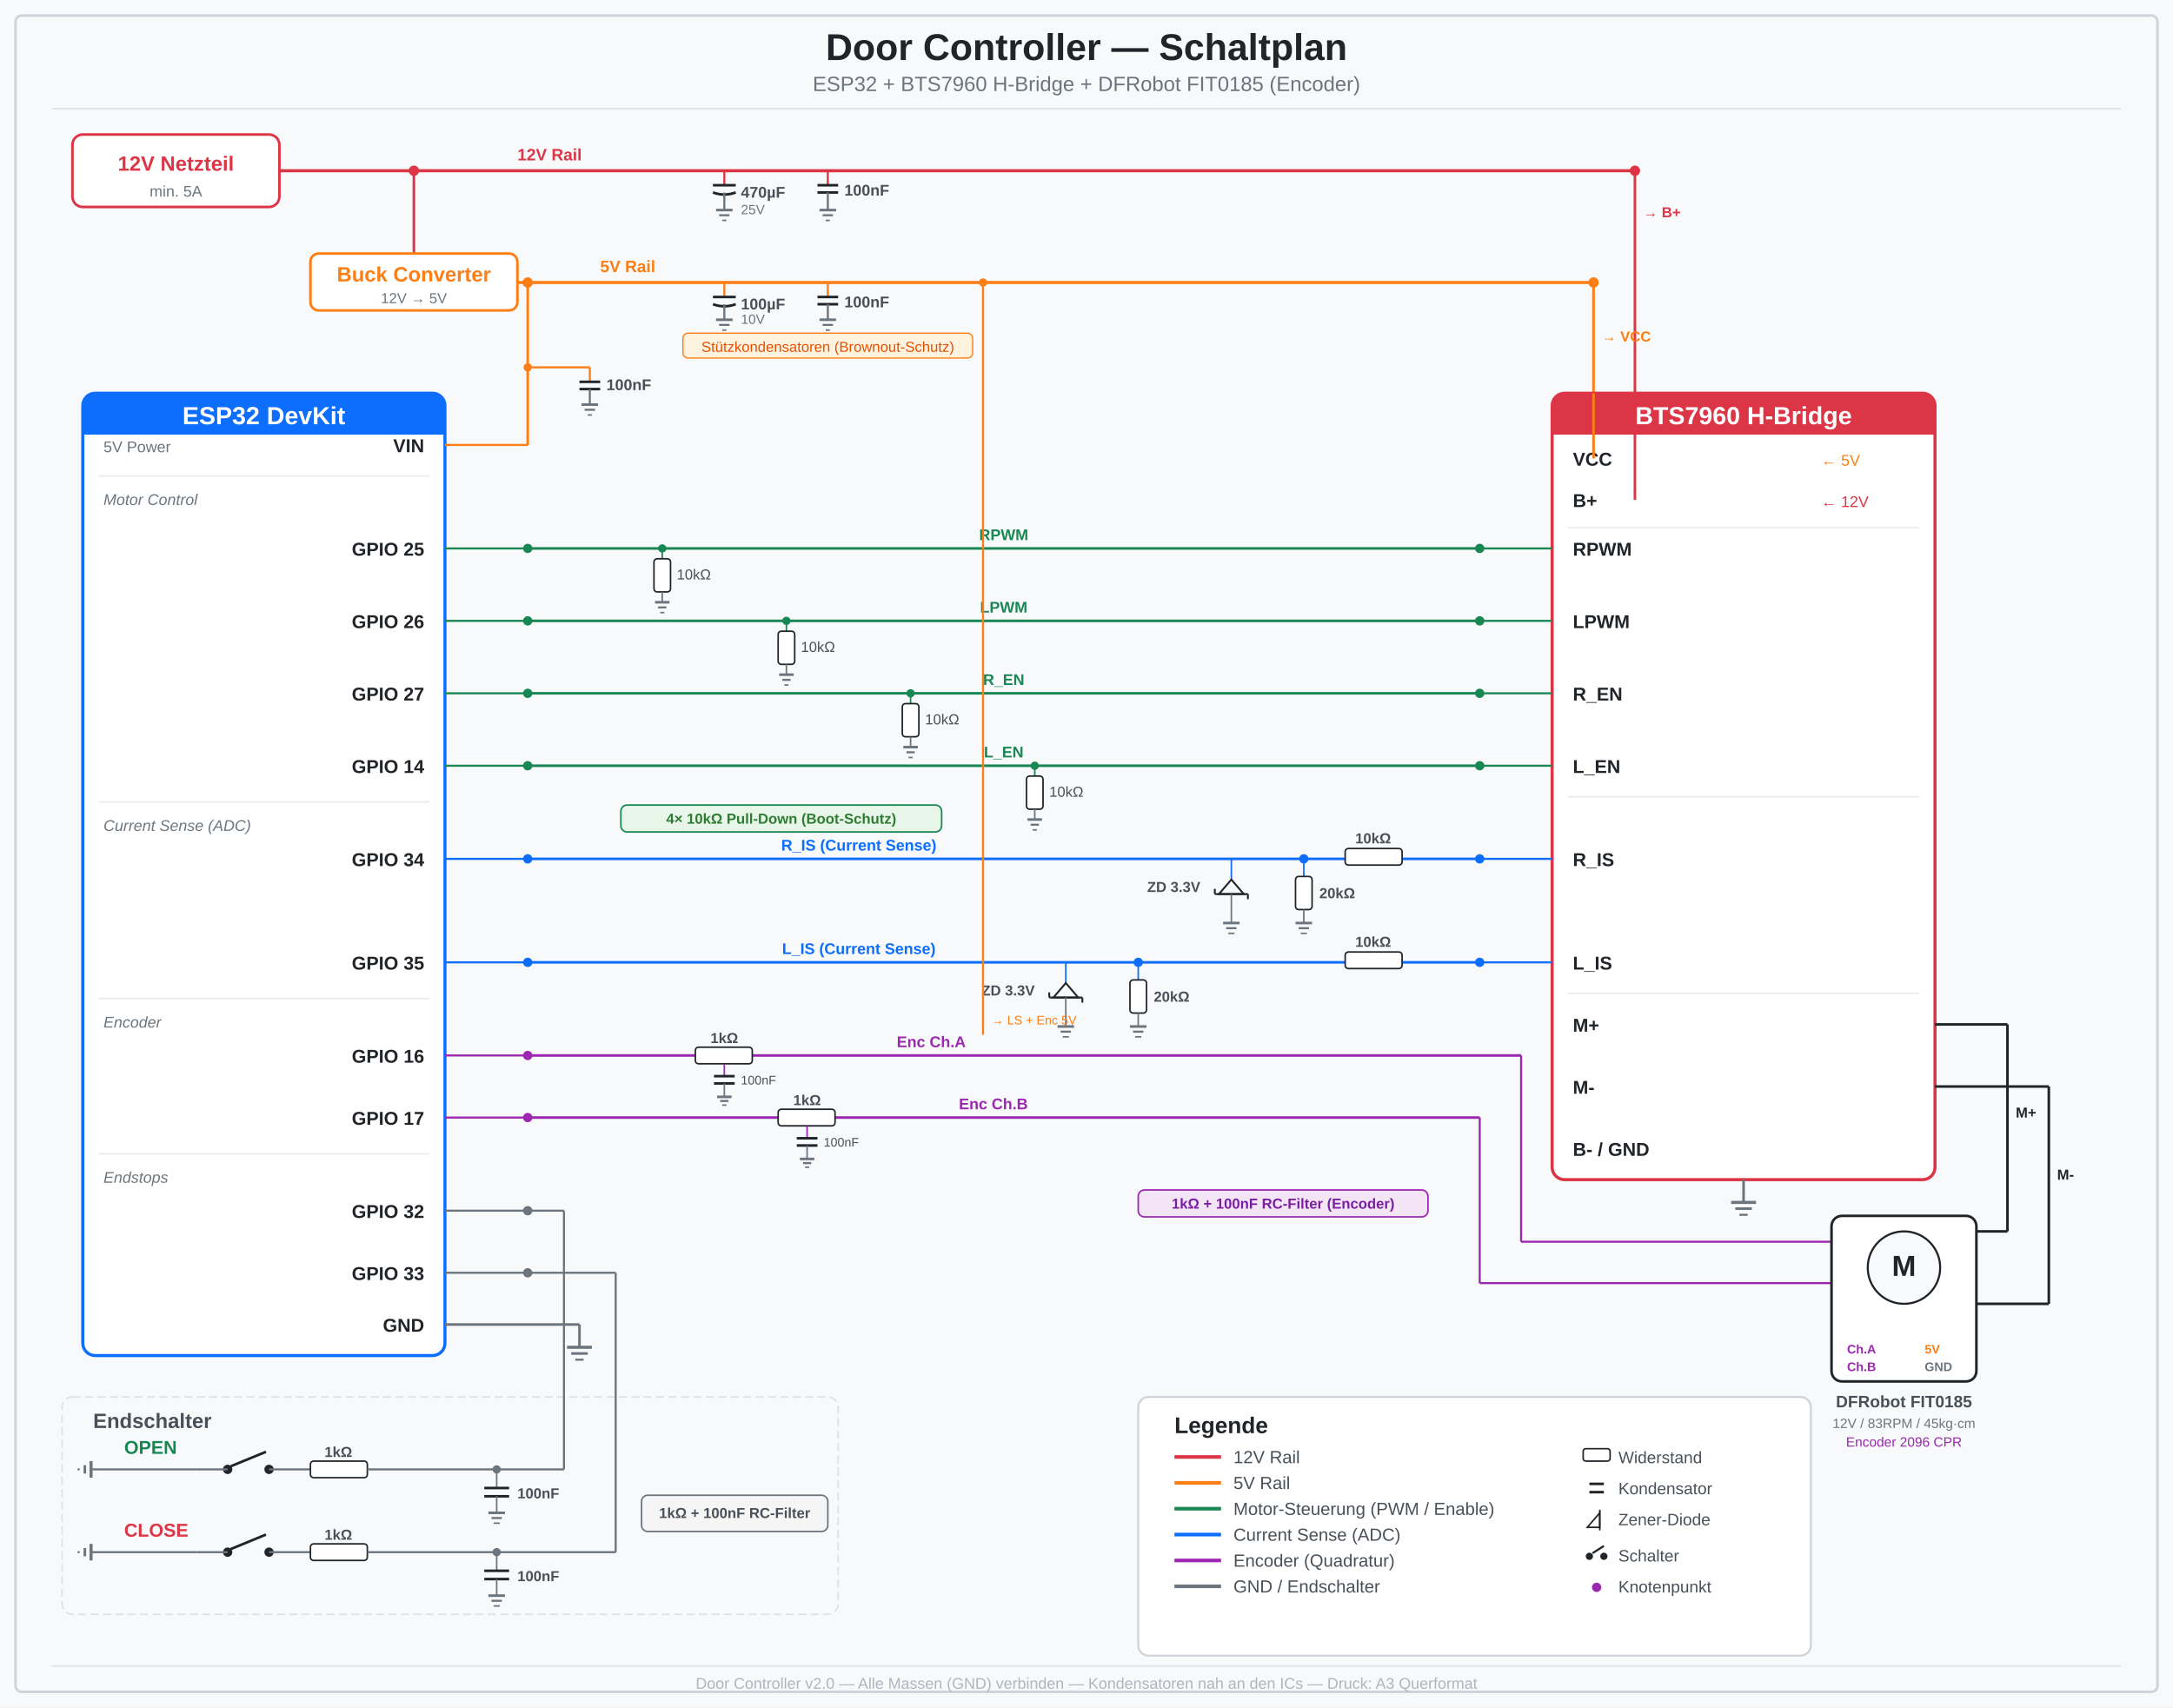
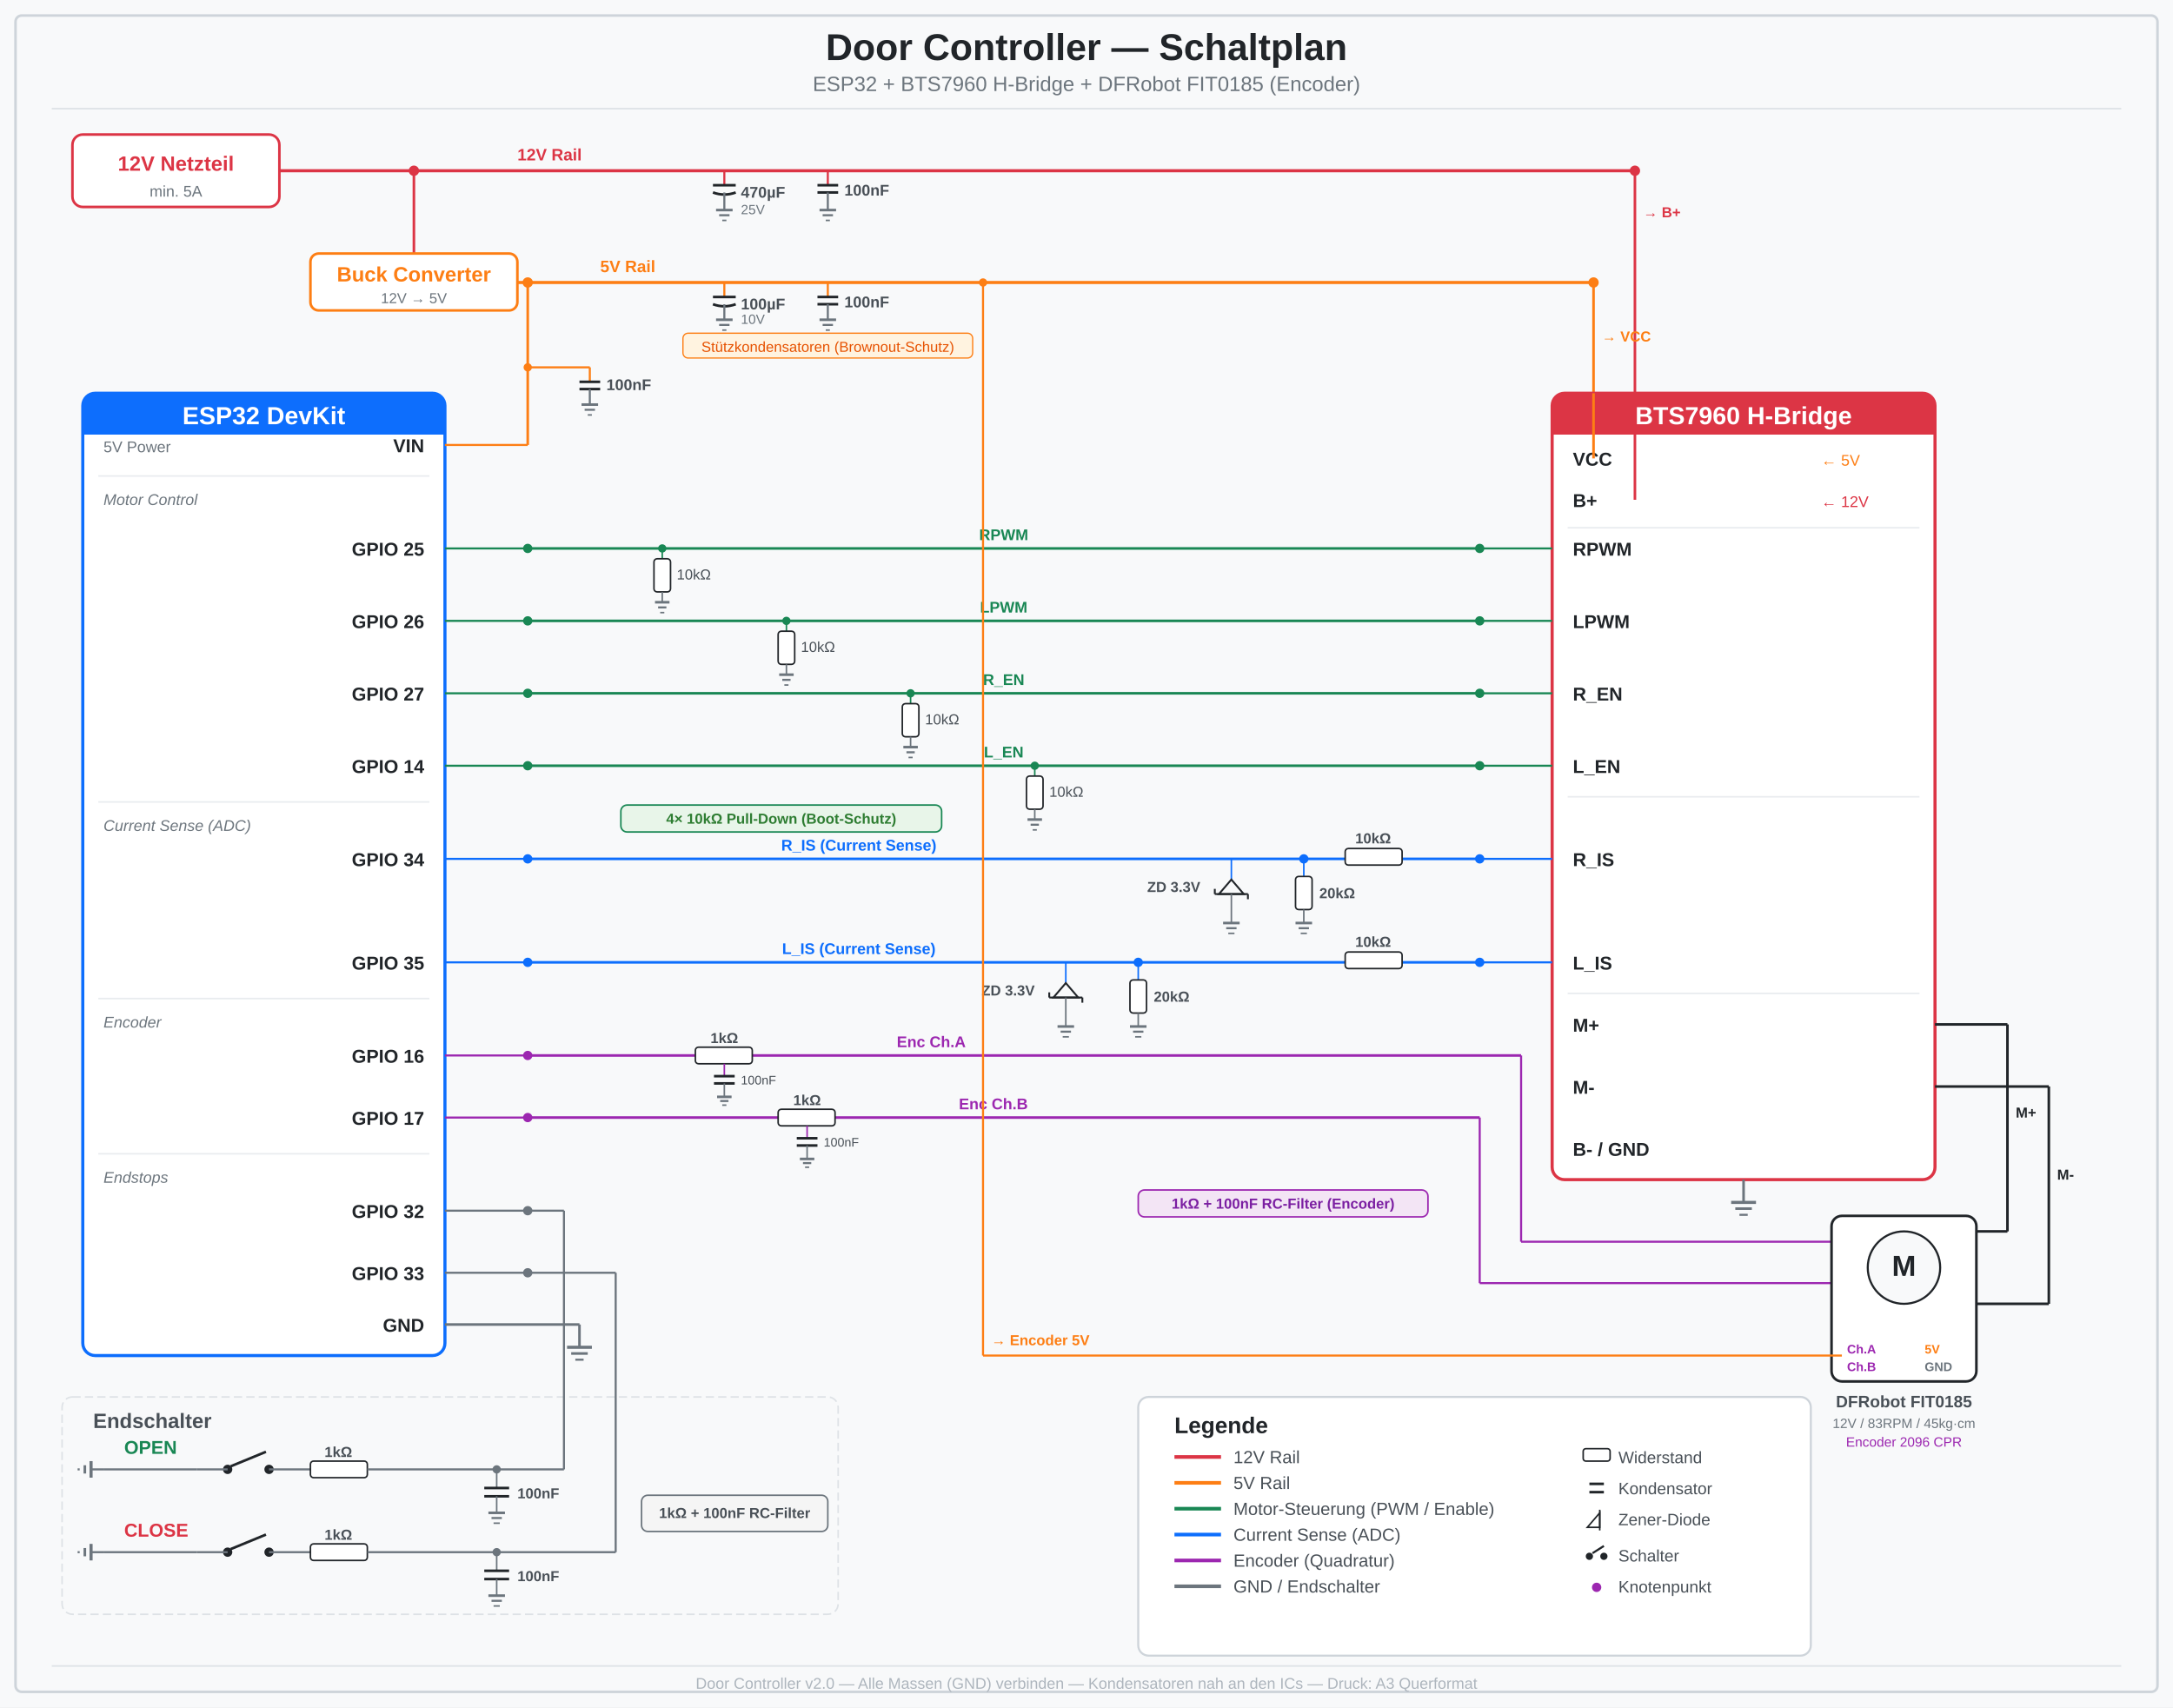
<svg xmlns="http://www.w3.org/2000/svg" viewBox="0 0 2100 1650" width="420mm" height="330mm" font-family="Segoe UI, Arial, sans-serif">
  <style>@media print { svg { width: 100%; height: auto; page-break-inside: avoid; } }</style>
  <rect width="2100" height="1650" fill="#f8f9fa" />
  <rect x="15" y="15" width="2070" height="1620" fill="none" stroke="#ced4da" stroke-width="2.5" rx="6" />
  <text x="1050" y="58" text-anchor="middle" font-size="36" font-weight="bold" fill="#212529">Door Controller — Schaltplan</text>
  <text x="1050" y="88" text-anchor="middle" font-size="20" fill="#6c757d">ESP32 + BTS7960 H-Bridge + DFRobot FIT0185 (Encoder)</text>
  <line x1="50" y1="105" x2="2050" y2="105" stroke="#dee2e6" stroke-width="1.5" />
  <rect x="70" y="130" width="200" height="70" rx="10" fill="#fff" stroke="#dc3545" stroke-width="2.5" />
  <text x="170" y="165" text-anchor="middle" font-size="20" font-weight="bold" fill="#dc3545">12V Netzteil</text>
  <text x="170" y="190" text-anchor="middle" font-size="15" fill="#6c757d">min. 5A</text>
  <line x1="270" y1="165" x2="1580" y2="165" stroke="#dc3545" stroke-width="3" />
  <text x="500" y="155" font-size="16" fill="#dc3545" font-weight="bold">12V Rail</text>
  <circle cx="400" cy="165" r="5" fill="#dc3545" />
  <line x1="400" y1="165" x2="400" y2="245" stroke="#dc3545" stroke-width="2.5" />
  <rect x="300" y="245" width="200" height="55" rx="8" fill="#fff" stroke="#fd7e14" stroke-width="2.5" />
  <text x="400" y="272" text-anchor="middle" font-size="20" font-weight="bold" fill="#fd7e14">Buck Converter</text>
  <text x="400" y="293" text-anchor="middle" font-size="14" fill="#6c757d">12V → 5V</text>
  <line x1="500" y1="273" x2="1540" y2="273" stroke="#fd7e14" stroke-width="3" />
  <text x="580" y="263" font-size="16" fill="#fd7e14" font-weight="bold">5V Rail</text>
  <g transform="translate(700, 165)">
    <line x1="0" y1="0" x2="0" y2="14" stroke="#dc3545" stroke-width="2" />
    <line x1="-11" y1="14" x2="11" y2="14" stroke="#212529" stroke-width="2.5" />
    <path d="M-11,21 Q0,25 11,21" fill="none" stroke="#212529" stroke-width="2.5" />
    <line x1="0" y1="21" x2="0" y2="38" stroke="#6c757d" stroke-width="2" />
    <text x="16" y="26" font-size="15" fill="#495057" font-weight="bold">470µF</text>
    <text x="16" y="42" font-size="13" fill="#6c757d">25V</text>
    <line x1="-8" y1="38" x2="8" y2="38" stroke="#6c757d" stroke-width="2.5" />
    <line x1="-5" y1="43" x2="5" y2="43" stroke="#6c757d" stroke-width="2" />
    <line x1="-2" y1="48" x2="2" y2="48" stroke="#6c757d" stroke-width="1.5" />
  </g>
  <g transform="translate(800, 165)">
    <line x1="0" y1="0" x2="0" y2="14" stroke="#dc3545" stroke-width="2" />
    <line x1="-10" y1="14" x2="10" y2="14" stroke="#212529" stroke-width="2.5" />
    <line x1="-10" y1="21" x2="10" y2="21" stroke="#212529" stroke-width="2.5" />
    <line x1="0" y1="21" x2="0" y2="38" stroke="#6c757d" stroke-width="2" />
    <text x="16" y="24" font-size="15" fill="#495057" font-weight="bold">100nF</text>
    <line x1="-8" y1="38" x2="8" y2="38" stroke="#6c757d" stroke-width="2.5" />
    <line x1="-5" y1="43" x2="5" y2="43" stroke="#6c757d" stroke-width="2" />
    <line x1="-2" y1="48" x2="2" y2="48" stroke="#6c757d" stroke-width="1.5" />
  </g>
  <g transform="translate(700, 273)">
    <line x1="0" y1="0" x2="0" y2="14" stroke="#fd7e14" stroke-width="2" />
    <line x1="-11" y1="14" x2="11" y2="14" stroke="#212529" stroke-width="2.5" />
    <path d="M-11,21 Q0,25 11,21" fill="none" stroke="#212529" stroke-width="2.5" />
    <line x1="0" y1="21" x2="0" y2="36" stroke="#6c757d" stroke-width="2" />
    <text x="16" y="26" font-size="15" fill="#495057" font-weight="bold">100µF</text>
    <text x="16" y="40" font-size="13" fill="#6c757d">10V</text>
    <line x1="-8" y1="36" x2="8" y2="36" stroke="#6c757d" stroke-width="2.5" />
    <line x1="-5" y1="41" x2="5" y2="41" stroke="#6c757d" stroke-width="2" />
    <line x1="-2" y1="46" x2="2" y2="46" stroke="#6c757d" stroke-width="1.5" />
  </g>
  <g transform="translate(800, 273)">
    <line x1="0" y1="0" x2="0" y2="14" stroke="#fd7e14" stroke-width="2" />
    <line x1="-10" y1="14" x2="10" y2="14" stroke="#212529" stroke-width="2.5" />
    <line x1="-10" y1="21" x2="10" y2="21" stroke="#212529" stroke-width="2.5" />
    <line x1="0" y1="21" x2="0" y2="36" stroke="#6c757d" stroke-width="2" />
    <text x="16" y="24" font-size="15" fill="#495057" font-weight="bold">100nF</text>
    <line x1="-8" y1="36" x2="8" y2="36" stroke="#6c757d" stroke-width="2.5" />
    <line x1="-5" y1="41" x2="5" y2="41" stroke="#6c757d" stroke-width="2" />
    <line x1="-2" y1="46" x2="2" y2="46" stroke="#6c757d" stroke-width="1.5" />
  </g>
  <rect x="660" y="322" width="280" height="24" rx="5" fill="#fff3e0" stroke="#fd7e14" stroke-width="1.2" />
  <text x="800" y="340" text-anchor="middle" font-size="14" fill="#e65100">Stützkondensatoren (Brownout-Schutz)</text>
  <circle cx="510" cy="273" r="5" fill="#fd7e14" />
  <line x1="510" y1="273" x2="510" y2="430" stroke="#fd7e14" stroke-width="2.5" />
  <circle cx="510" cy="355" r="4" fill="#fd7e14" />
  <line x1="510" y1="355" x2="570" y2="355" stroke="#fd7e14" stroke-width="2" />
  <g transform="translate(570, 355)">
    <line x1="0" y1="0" x2="0" y2="14" stroke="#fd7e14" stroke-width="2" />
    <line x1="-10" y1="14" x2="10" y2="14" stroke="#212529" stroke-width="2.5" />
    <line x1="-10" y1="21" x2="10" y2="21" stroke="#212529" stroke-width="2.5" />
    <line x1="0" y1="21" x2="0" y2="36" stroke="#6c757d" stroke-width="2" />
    <text x="16" y="22" font-size="15" fill="#495057" font-weight="bold">100nF</text>
    <line x1="-8" y1="36" x2="8" y2="36" stroke="#6c757d" stroke-width="2.5" />
    <line x1="-5" y1="41" x2="5" y2="41" stroke="#6c757d" stroke-width="2" />
    <line x1="-2" y1="46" x2="2" y2="46" stroke="#6c757d" stroke-width="1.5" />
  </g>
  <circle cx="1580" cy="165" r="5" fill="#dc3545" />
  <line x1="1580" y1="165" x2="1580" y2="380" stroke="#dc3545" stroke-width="2.5" />
  <text x="1588" y="210" font-size="14" fill="#dc3545" font-weight="bold">→ B+</text>
  <circle cx="1540" cy="273" r="5" fill="#fd7e14" />
  <line x1="1540" y1="273" x2="1540" y2="380" stroke="#fd7e14" stroke-width="2.5" />
  <text x="1548" y="330" font-size="14" fill="#fd7e14" font-weight="bold">→ VCC</text>
  <rect x="80" y="380" width="350" height="930" rx="12" fill="#fff" stroke="#0d6efd" stroke-width="3" />
  <rect x="80" y="380" width="350" height="40" rx="12" fill="#0d6efd" />
  <rect x="80" y="406" width="350" height="14" fill="#0d6efd" />
  <text x="255" y="410" text-anchor="middle" font-size="24" font-weight="bold" fill="#fff">ESP32 DevKit</text>
  <text x="410" y="437" font-size="18" fill="#212529" font-weight="bold" text-anchor="end">VIN</text>
  <text x="100" y="437" font-size="15" fill="#6c757d">5V Power</text>
  <line x1="430" y1="430" x2="510" y2="430" stroke="#fd7e14" stroke-width="2" />
  <line x1="95" y1="460" x2="415" y2="460" stroke="#e9ecef" stroke-width="1.5" />
  <text x="100" y="488" font-size="15" fill="#6c757d" font-style="italic">Motor Control</text>
  <text x="410" y="537" font-size="18" fill="#212529" font-weight="bold" text-anchor="end">GPIO 25</text>
  <line x1="430" y1="530" x2="510" y2="530" stroke="#198754" stroke-width="2" />
  <circle cx="510" cy="530" r="4.5" fill="#198754" />
  <text x="410" y="607" font-size="18" fill="#212529" font-weight="bold" text-anchor="end">GPIO 26</text>
  <line x1="430" y1="600" x2="510" y2="600" stroke="#198754" stroke-width="2" />
  <circle cx="510" cy="600" r="4.5" fill="#198754" />
  <text x="410" y="677" font-size="18" fill="#212529" font-weight="bold" text-anchor="end">GPIO 27</text>
  <line x1="430" y1="670" x2="510" y2="670" stroke="#198754" stroke-width="2" />
  <circle cx="510" cy="670" r="4.5" fill="#198754" />
  <text x="410" y="747" font-size="18" fill="#212529" font-weight="bold" text-anchor="end">GPIO 14</text>
  <line x1="430" y1="740" x2="510" y2="740" stroke="#198754" stroke-width="2" />
  <circle cx="510" cy="740" r="4.5" fill="#198754" />
  <line x1="95" y1="775" x2="415" y2="775" stroke="#e9ecef" stroke-width="1.5" />
  <text x="100" y="803" font-size="15" fill="#6c757d" font-style="italic">Current Sense (ADC)</text>
  <text x="410" y="837" font-size="18" fill="#212529" font-weight="bold" text-anchor="end">GPIO 34</text>
  <line x1="430" y1="830" x2="510" y2="830" stroke="#0d6efd" stroke-width="2" />
  <circle cx="510" cy="830" r="4.5" fill="#0d6efd" />
  <text x="410" y="937" font-size="18" fill="#212529" font-weight="bold" text-anchor="end">GPIO 35</text>
  <line x1="430" y1="930" x2="510" y2="930" stroke="#0d6efd" stroke-width="2" />
  <circle cx="510" cy="930" r="4.5" fill="#0d6efd" />
  <line x1="95" y1="965" x2="415" y2="965" stroke="#e9ecef" stroke-width="1.5" />
  <text x="100" y="993" font-size="15" fill="#6c757d" font-style="italic">Encoder</text>
  <text x="410" y="1027" font-size="18" fill="#212529" font-weight="bold" text-anchor="end">GPIO 16</text>
  <line x1="430" y1="1020" x2="510" y2="1020" stroke="#9c27b0" stroke-width="2" />
  <circle cx="510" cy="1020" r="4.5" fill="#9c27b0" />
  <text x="410" y="1087" font-size="18" fill="#212529" font-weight="bold" text-anchor="end">GPIO 17</text>
  <line x1="430" y1="1080" x2="510" y2="1080" stroke="#9c27b0" stroke-width="2" />
  <circle cx="510" cy="1080" r="4.5" fill="#9c27b0" />
  <line x1="95" y1="1115" x2="415" y2="1115" stroke="#e9ecef" stroke-width="1.5" />
  <text x="100" y="1143" font-size="15" fill="#6c757d" font-style="italic">Endstops</text>
  <text x="410" y="1177" font-size="18" fill="#212529" font-weight="bold" text-anchor="end">GPIO 32</text>
  <line x1="430" y1="1170" x2="510" y2="1170" stroke="#6c757d" stroke-width="2" />
  <circle cx="510" cy="1170" r="4.5" fill="#6c757d" />
  <text x="410" y="1237" font-size="18" fill="#212529" font-weight="bold" text-anchor="end">GPIO 33</text>
  <line x1="430" y1="1230" x2="510" y2="1230" stroke="#6c757d" stroke-width="2" />
  <circle cx="510" cy="1230" r="4.5" fill="#6c757d" />
  <text x="410" y="1287" font-size="18" fill="#212529" font-weight="bold" text-anchor="end">GND</text>
  <line x1="430" y1="1280" x2="560" y2="1280" stroke="#6c757d" stroke-width="2.5" />
  <line x1="560" y1="1280" x2="560" y2="1302" stroke="#6c757d" stroke-width="2.5" />
  <line x1="548" y1="1302" x2="572" y2="1302" stroke="#6c757d" stroke-width="3" />
  <line x1="552" y1="1308" x2="568" y2="1308" stroke="#6c757d" stroke-width="2.5" />
  <line x1="556" y1="1314" x2="564" y2="1314" stroke="#6c757d" stroke-width="2" />
  <rect x="1500" y="380" width="370" height="760" rx="12" fill="#fff" stroke="#dc3545" stroke-width="3" />
  <rect x="1500" y="380" width="370" height="40" rx="12" fill="#dc3545" />
  <rect x="1500" y="406" width="370" height="14" fill="#dc3545" />
  <text x="1685" y="410" text-anchor="middle" font-size="24" font-weight="bold" fill="#fff">BTS7960 H-Bridge</text>
  <text x="1520" y="450" font-size="18" fill="#212529" font-weight="bold">VCC</text>
  <text x="1760" y="450" font-size="15" fill="#fd7e14">← 5V</text>
  <text x="1520" y="490" font-size="18" fill="#212529" font-weight="bold">B+</text>
  <text x="1760" y="490" font-size="15" fill="#dc3545">← 12V</text>
  <line x1="1515" y1="510" x2="1855" y2="510" stroke="#e9ecef" stroke-width="1.5" />
  <text x="1520" y="537" font-size="18" fill="#212529" font-weight="bold">RPWM</text>
  <line x1="1430" y1="530" x2="1500" y2="530" stroke="#198754" stroke-width="2" />
  <circle cx="1430" cy="530" r="4.5" fill="#198754" />
  <text x="1520" y="607" font-size="18" fill="#212529" font-weight="bold">LPWM</text>
  <line x1="1430" y1="600" x2="1500" y2="600" stroke="#198754" stroke-width="2" />
  <circle cx="1430" cy="600" r="4.5" fill="#198754" />
  <text x="1520" y="677" font-size="18" fill="#212529" font-weight="bold">R_EN</text>
  <line x1="1430" y1="670" x2="1500" y2="670" stroke="#198754" stroke-width="2" />
  <circle cx="1430" cy="670" r="4.5" fill="#198754" />
  <text x="1520" y="747" font-size="18" fill="#212529" font-weight="bold">L_EN</text>
  <line x1="1430" y1="740" x2="1500" y2="740" stroke="#198754" stroke-width="2" />
  <circle cx="1430" cy="740" r="4.5" fill="#198754" />
  <line x1="1515" y1="770" x2="1855" y2="770" stroke="#e9ecef" stroke-width="1.5" />
  <text x="1520" y="837" font-size="18" fill="#212529" font-weight="bold">R_IS</text>
  <line x1="1430" y1="830" x2="1500" y2="830" stroke="#0d6efd" stroke-width="2" />
  <circle cx="1430" cy="830" r="4.5" fill="#0d6efd" />
  <text x="1520" y="937" font-size="18" fill="#212529" font-weight="bold">L_IS</text>
  <line x1="1430" y1="930" x2="1500" y2="930" stroke="#0d6efd" stroke-width="2" />
  <circle cx="1430" cy="930" r="4.5" fill="#0d6efd" />
  <line x1="1515" y1="960" x2="1855" y2="960" stroke="#e9ecef" stroke-width="1.5" />
  <text x="1520" y="997" font-size="18" fill="#212529" font-weight="bold">M+</text>
  <text x="1520" y="1057" font-size="18" fill="#212529" font-weight="bold">M-</text>
  <text x="1520" y="1117" font-size="18" fill="#212529" font-weight="bold">B- / GND</text>
  <line x1="1685" y1="1140" x2="1685" y2="1162" stroke="#6c757d" stroke-width="2.5" />
  <line x1="1673" y1="1162" x2="1697" y2="1162" stroke="#6c757d" stroke-width="3" />
  <line x1="1677" y1="1168" x2="1693" y2="1168" stroke="#6c757d" stroke-width="2.5" />
  <line x1="1681" y1="1174" x2="1689" y2="1174" stroke="#6c757d" stroke-width="2" />
  <line x1="1540" y1="380" x2="1540" y2="443" stroke="#fd7e14" stroke-width="2.5" />
  <line x1="1580" y1="380" x2="1580" y2="483" stroke="#dc3545" stroke-width="2.5" />
  <line x1="510" y1="530" x2="1430" y2="530" stroke="#198754" stroke-width="2.5" />
  <circle cx="640" cy="530" r="4" fill="#198754" />
  <g transform="translate(640, 530)">
    <line x1="0" y1="0" x2="0" y2="10" stroke="#198754" stroke-width="1.5" />
    <rect x="-8" y="10" width="16" height="32" rx="3" fill="#fff" stroke="#212529" stroke-width="1.5" />
    <text x="14" y="30" font-size="14" fill="#495057">10kΩ</text>
    <line x1="0" y1="42" x2="0" y2="52" stroke="#6c757d" stroke-width="1.5" />
    <line x1="-7" y1="52" x2="7" y2="52" stroke="#6c757d" stroke-width="2.5" />
    <line x1="-4" y1="57" x2="4" y2="57" stroke="#6c757d" stroke-width="2" />
    <line x1="-2" y1="62" x2="2" y2="62" stroke="#6c757d" stroke-width="1.5" />
  </g>
  <text x="970" y="522" font-size="15" fill="#198754" font-weight="bold" text-anchor="middle">RPWM</text>
  <line x1="510" y1="600" x2="1430" y2="600" stroke="#198754" stroke-width="2.5" />
  <circle cx="760" cy="600" r="4" fill="#198754" />
  <g transform="translate(760, 600)">
    <line x1="0" y1="0" x2="0" y2="10" stroke="#198754" stroke-width="1.5" />
    <rect x="-8" y="10" width="16" height="32" rx="3" fill="#fff" stroke="#212529" stroke-width="1.5" />
    <text x="14" y="30" font-size="14" fill="#495057">10kΩ</text>
    <line x1="0" y1="42" x2="0" y2="52" stroke="#6c757d" stroke-width="1.5" />
    <line x1="-7" y1="52" x2="7" y2="52" stroke="#6c757d" stroke-width="2.5" />
    <line x1="-4" y1="57" x2="4" y2="57" stroke="#6c757d" stroke-width="2" />
    <line x1="-2" y1="62" x2="2" y2="62" stroke="#6c757d" stroke-width="1.5" />
  </g>
  <text x="970" y="592" font-size="15" fill="#198754" font-weight="bold" text-anchor="middle">LPWM</text>
  <line x1="510" y1="670" x2="1430" y2="670" stroke="#198754" stroke-width="2.5" />
  <circle cx="880" cy="670" r="4" fill="#198754" />
  <g transform="translate(880, 670)">
    <line x1="0" y1="0" x2="0" y2="10" stroke="#198754" stroke-width="1.5" />
    <rect x="-8" y="10" width="16" height="32" rx="3" fill="#fff" stroke="#212529" stroke-width="1.5" />
    <text x="14" y="30" font-size="14" fill="#495057">10kΩ</text>
    <line x1="0" y1="42" x2="0" y2="52" stroke="#6c757d" stroke-width="1.5" />
    <line x1="-7" y1="52" x2="7" y2="52" stroke="#6c757d" stroke-width="2.5" />
    <line x1="-4" y1="57" x2="4" y2="57" stroke="#6c757d" stroke-width="2" />
    <line x1="-2" y1="62" x2="2" y2="62" stroke="#6c757d" stroke-width="1.5" />
  </g>
  <text x="970" y="662" font-size="15" fill="#198754" font-weight="bold" text-anchor="middle">R_EN</text>
  <line x1="510" y1="740" x2="1430" y2="740" stroke="#198754" stroke-width="2.5" />
  <circle cx="1000" cy="740" r="4" fill="#198754" />
  <g transform="translate(1000, 740)">
    <line x1="0" y1="0" x2="0" y2="10" stroke="#198754" stroke-width="1.5" />
    <rect x="-8" y="10" width="16" height="32" rx="3" fill="#fff" stroke="#212529" stroke-width="1.5" />
    <text x="14" y="30" font-size="14" fill="#495057">10kΩ</text>
    <line x1="0" y1="42" x2="0" y2="52" stroke="#6c757d" stroke-width="1.5" />
    <line x1="-7" y1="52" x2="7" y2="52" stroke="#6c757d" stroke-width="2.5" />
    <line x1="-4" y1="57" x2="4" y2="57" stroke="#6c757d" stroke-width="2" />
    <line x1="-2" y1="62" x2="2" y2="62" stroke="#6c757d" stroke-width="1.5" />
  </g>
  <text x="970" y="732" font-size="15" fill="#198754" font-weight="bold" text-anchor="middle">L_EN</text>
  <rect x="600" y="778" width="310" height="26" rx="6" fill="#e8f5e9" stroke="#198754" stroke-width="1.5" />
  <text x="755" y="796" text-anchor="middle" font-size="14" fill="#2e7d32" font-weight="bold">4× 10kΩ Pull-Down (Boot-Schutz)</text>
  <line x1="510" y1="830" x2="1430" y2="830" stroke="#0d6efd" stroke-width="2.5" />
  <text x="830" y="822" font-size="15" fill="#0d6efd" font-weight="bold" text-anchor="middle">R_IS (Current Sense)</text>
  <rect x="1300" y="820" width="55" height="16" rx="3" fill="#fff" stroke="#212529" stroke-width="1.5" />
  <text x="1327" y="815" text-anchor="middle" font-size="14" fill="#495057" font-weight="bold">10kΩ</text>
  <circle cx="1260" cy="830" r="4.5" fill="#0d6efd" />
  <line x1="1260" y1="830" x2="1260" y2="847" stroke="#0d6efd" stroke-width="1.5" />
  <rect x="1252" y="847" width="16" height="32" rx="3" fill="#fff" stroke="#212529" stroke-width="1.5" />
  <text x="1275" y="868" font-size="14" fill="#495057" font-weight="bold">20kΩ</text>
  <line x1="1260" y1="879" x2="1260" y2="892" stroke="#6c757d" stroke-width="1.5" />
  <line x1="1252" y1="892" x2="1268" y2="892" stroke="#6c757d" stroke-width="2.5" />
  <line x1="1255" y1="897" x2="1265" y2="897" stroke="#6c757d" stroke-width="2" />
  <line x1="1257" y1="902" x2="1263" y2="902" stroke="#6c757d" stroke-width="1.5" />
  <line x1="1260" y1="830" x2="1190" y2="830" stroke="#0d6efd" stroke-width="1.5" />
  <line x1="1190" y1="830" x2="1190" y2="850" stroke="#0d6efd" stroke-width="1.5" />
  <polygon points="1178,864 1190,850 1202,864" fill="none" stroke="#212529" stroke-width="1.8" />
  <line x1="1174" y1="864" x2="1206" y2="864" stroke="#212529" stroke-width="1.8" />
  <line x1="1174" y1="864" x2="1174" y2="859" stroke="#212529" stroke-width="1.8" />
  <line x1="1206" y1="864" x2="1206" y2="869" stroke="#212529" stroke-width="1.8" />
  <text x="1160" y="862" font-size="14" fill="#495057" text-anchor="end" font-weight="bold">ZD 3.3V</text>
  <line x1="1190" y1="864" x2="1190" y2="892" stroke="#6c757d" stroke-width="1.5" />
  <line x1="1182" y1="892" x2="1198" y2="892" stroke="#6c757d" stroke-width="2.5" />
  <line x1="1185" y1="897" x2="1195" y2="897" stroke="#6c757d" stroke-width="2" />
  <line x1="1187" y1="902" x2="1193" y2="902" stroke="#6c757d" stroke-width="1.5" />
  <line x1="510" y1="930" x2="1430" y2="930" stroke="#0d6efd" stroke-width="2.5" />
  <text x="830" y="922" font-size="15" fill="#0d6efd" font-weight="bold" text-anchor="middle">L_IS (Current Sense)</text>
  <rect x="1300" y="920" width="55" height="16" rx="3" fill="#fff" stroke="#212529" stroke-width="1.5" />
  <text x="1327" y="915" text-anchor="middle" font-size="14" fill="#495057" font-weight="bold">10kΩ</text>
  <circle cx="1100" cy="930" r="4.5" fill="#0d6efd" />
  <line x1="1100" y1="930" x2="1100" y2="947" stroke="#0d6efd" stroke-width="1.5" />
  <rect x="1092" y="947" width="16" height="32" rx="3" fill="#fff" stroke="#212529" stroke-width="1.5" />
  <text x="1115" y="968" font-size="14" fill="#495057" font-weight="bold">20kΩ</text>
  <line x1="1100" y1="979" x2="1100" y2="992" stroke="#6c757d" stroke-width="1.5" />
  <line x1="1092" y1="992" x2="1108" y2="992" stroke="#6c757d" stroke-width="2.5" />
  <line x1="1095" y1="997" x2="1105" y2="997" stroke="#6c757d" stroke-width="2" />
  <line x1="1097" y1="1002" x2="1103" y2="1002" stroke="#6c757d" stroke-width="1.5" />
  <line x1="1100" y1="930" x2="1030" y2="930" stroke="#0d6efd" stroke-width="1.5" />
  <line x1="1030" y1="930" x2="1030" y2="950" stroke="#0d6efd" stroke-width="1.5" />
  <polygon points="1018,964 1030,950 1042,964" fill="none" stroke="#212529" stroke-width="1.8" />
  <line x1="1014" y1="964" x2="1046" y2="964" stroke="#212529" stroke-width="1.8" />
  <line x1="1014" y1="964" x2="1014" y2="959" stroke="#212529" stroke-width="1.8" />
  <line x1="1046" y1="964" x2="1046" y2="969" stroke="#212529" stroke-width="1.8" />
  <text x="1000" y="962" font-size="14" fill="#495057" text-anchor="end" font-weight="bold">ZD 3.3V</text>
  <line x1="1030" y1="964" x2="1030" y2="992" stroke="#6c757d" stroke-width="1.5" />
  <line x1="1022" y1="992" x2="1038" y2="992" stroke="#6c757d" stroke-width="2.5" />
  <line x1="1025" y1="997" x2="1035" y2="997" stroke="#6c757d" stroke-width="2" />
  <line x1="1027" y1="1002" x2="1033" y2="1002" stroke="#6c757d" stroke-width="1.5" />
  <line x1="510" y1="1020" x2="1470" y2="1020" stroke="#9c27b0" stroke-width="2.5" />
  <circle cx="700" cy="1020" r="4" fill="#9c27b0" />
  <g transform="translate(700, 1020)">
    <rect x="-28" y="-8" width="55" height="16" rx="3" fill="#fff" stroke="#212529" stroke-width="1.5" />
    <text x="0" y="-12" text-anchor="middle" font-size="14" fill="#495057" font-weight="bold">1kΩ</text>
    <line x1="0" y1="8" x2="0" y2="20" stroke="#9c27b0" stroke-width="1.5" />
    <line x1="-10" y1="20" x2="10" y2="20" stroke="#212529" stroke-width="2.5" />
    <line x1="-10" y1="27" x2="10" y2="27" stroke="#212529" stroke-width="2.5" />
    <text x="16" y="28" font-size="12" fill="#495057">100nF</text>
    <line x1="0" y1="27" x2="0" y2="40" stroke="#6c757d" stroke-width="1.5" />
    <line x1="-7" y1="40" x2="7" y2="40" stroke="#6c757d" stroke-width="2.5" />
    <line x1="-4" y1="44" x2="4" y2="44" stroke="#6c757d" stroke-width="2" />
    <line x1="-2" y1="48" x2="2" y2="48" stroke="#6c757d" stroke-width="1.5" />
  </g>
  <text x="900" y="1012" font-size="15" fill="#9c27b0" font-weight="bold" text-anchor="middle">Enc Ch.A</text>
  <line x1="1470" y1="1020" x2="1470" y2="1200" stroke="#9c27b0" stroke-width="2" />
  <line x1="1470" y1="1200" x2="1780" y2="1200" stroke="#9c27b0" stroke-width="2" />
  <line x1="510" y1="1080" x2="1430" y2="1080" stroke="#9c27b0" stroke-width="2.5" />
  <circle cx="780" cy="1080" r="4" fill="#9c27b0" />
  <g transform="translate(780, 1080)">
    <rect x="-28" y="-8" width="55" height="16" rx="3" fill="#fff" stroke="#212529" stroke-width="1.5" />
    <text x="0" y="-12" text-anchor="middle" font-size="14" fill="#495057" font-weight="bold">1kΩ</text>
    <line x1="0" y1="8" x2="0" y2="20" stroke="#9c27b0" stroke-width="1.5" />
    <line x1="-10" y1="20" x2="10" y2="20" stroke="#212529" stroke-width="2.5" />
    <line x1="-10" y1="27" x2="10" y2="27" stroke="#212529" stroke-width="2.5" />
    <text x="16" y="28" font-size="12" fill="#495057">100nF</text>
    <line x1="0" y1="27" x2="0" y2="40" stroke="#6c757d" stroke-width="1.5" />
    <line x1="-7" y1="40" x2="7" y2="40" stroke="#6c757d" stroke-width="2.5" />
    <line x1="-4" y1="44" x2="4" y2="44" stroke="#6c757d" stroke-width="2" />
    <line x1="-2" y1="48" x2="2" y2="48" stroke="#6c757d" stroke-width="1.5" />
  </g>
  <text x="960" y="1072" font-size="15" fill="#9c27b0" font-weight="bold" text-anchor="middle">Enc Ch.B</text>
  <line x1="1430" y1="1080" x2="1430" y2="1240" stroke="#9c27b0" stroke-width="2" />
  <line x1="1430" y1="1240" x2="1780" y2="1240" stroke="#9c27b0" stroke-width="2" />
  <rect x="1100" y="1150" width="280" height="26" rx="6" fill="#f3e5f5" stroke="#9c27b0" stroke-width="1.5" />
  <text x="1240" y="1168" text-anchor="middle" font-size="14" fill="#7b1fa2" font-weight="bold">1kΩ + 100nF RC-Filter (Encoder)</text>
  <line x1="1870" y1="990" x2="1940" y2="990" stroke="#212529" stroke-width="2.5" />
  <line x1="1940" y1="990" x2="1940" y2="1190" stroke="#212529" stroke-width="2.5" />
  <line x1="1940" y1="1190" x2="1900" y2="1190" stroke="#212529" stroke-width="2.5" />
  <text x="1948" y="1080" font-size="14" fill="#212529" font-weight="bold">M+</text>
  <line x1="1870" y1="1050" x2="1980" y2="1050" stroke="#212529" stroke-width="2.5" />
  <line x1="1980" y1="1050" x2="1980" y2="1260" stroke="#212529" stroke-width="2.5" />
  <line x1="1980" y1="1260" x2="1900" y2="1260" stroke="#212529" stroke-width="2.5" />
  <text x="1988" y="1140" font-size="14" fill="#212529" font-weight="bold">M-</text>
  <rect x="1770" y="1175" width="140" height="160" rx="10" fill="#fff" stroke="#212529" stroke-width="2.5" />
  <circle cx="1840" cy="1225" r="35" fill="#f8f9fa" stroke="#212529" stroke-width="2" />
  <text x="1840" y="1233" text-anchor="middle" font-size="28" font-weight="bold" fill="#212529">M</text>
  <text x="1785" y="1308" font-size="12" fill="#9c27b0" font-weight="bold">Ch.A</text>
  <text x="1785" y="1325" font-size="12" fill="#9c27b0" font-weight="bold">Ch.B</text>
  <text x="1860" y="1308" font-size="12" fill="#fd7e14" font-weight="bold">5V</text>
  <text x="1860" y="1325" font-size="12" fill="#6c757d" font-weight="bold">GND</text>
  <text x="1840" y="1360" text-anchor="middle" font-size="16" fill="#495057" font-weight="bold">DFRobot FIT0185</text>
  <text x="1840" y="1380" text-anchor="middle" font-size="13" fill="#6c757d">12V / 83RPM / 45kg·cm</text>
  <text x="1840" y="1398" text-anchor="middle" font-size="13" fill="#9c27b0">Encoder 2096 CPR</text>
  <circle cx="950" cy="273" r="4" fill="#fd7e14" />
-   <line x1="950" y1="273" x2="950" y2="1000" stroke="#fd7e14" stroke-width="2" />
-   <text x="958" y="990" font-size="12" fill="#fd7e14">→ LS + Enc 5V</text>
+   <line x1="950" y1="273" x2="950" y2="1310" stroke="#fd7e14" stroke-width="2" />
+   <line x1="950" y1="1310" x2="1780" y2="1310" stroke="#fd7e14" stroke-width="2" />
+   <text x="958" y="1300" font-size="14" fill="#fd7e14" font-weight="bold">→ Encoder 5V</text>
  <rect x="60" y="1350" width="750" height="210" rx="10" fill="none" stroke="#dee2e6" stroke-width="1.5" stroke-dasharray="8,4" />
  <text x="90" y="1380" font-size="20" font-weight="bold" fill="#495057">Endschalter</text>
  <line x1="510" y1="1170" x2="545" y2="1170" stroke="#6c757d" stroke-width="2" />
  <line x1="545" y1="1170" x2="545" y2="1420" stroke="#6c757d" stroke-width="2" />
  <line x1="480" y1="1420" x2="545" y2="1420" stroke="#6c757d" stroke-width="2" />
  <circle cx="480" cy="1420" r="4" fill="#6c757d" />
  <text x="120" y="1405" font-size="18" fill="#198754" font-weight="bold">OPEN</text>
  <line x1="100" y1="1420" x2="190" y2="1420" stroke="#6c757d" stroke-width="2" />
  <line x1="88" y1="1412" x2="88" y2="1428" stroke="#6c757d" stroke-width="3" />
  <line x1="82" y1="1416" x2="82" y2="1424" stroke="#6c757d" stroke-width="2.5" />
  <line x1="76" y1="1419" x2="76" y2="1421" stroke="#6c757d" stroke-width="2" />
  <line x1="88" y1="1420" x2="100" y2="1420" stroke="#6c757d" stroke-width="2" />
  <circle cx="220" cy="1420" r="4.5" fill="#212529" />
  <circle cx="260" cy="1420" r="4.5" fill="#212529" />
  <line x1="223" y1="1417" x2="257" y2="1403" stroke="#212529" stroke-width="2.5" />
  <line x1="190" y1="1420" x2="220" y2="1420" stroke="#6c757d" stroke-width="2" />
  <line x1="260" y1="1420" x2="300" y2="1420" stroke="#6c757d" stroke-width="2" />
  <rect x="300" y="1412" width="55" height="16" rx="3" fill="#fff" stroke="#212529" stroke-width="1.5" />
  <text x="327" y="1408" text-anchor="middle" font-size="14" fill="#495057" font-weight="bold">1kΩ</text>
  <line x1="355" y1="1420" x2="480" y2="1420" stroke="#6c757d" stroke-width="2" />
  <line x1="480" y1="1420" x2="480" y2="1438" stroke="#6c757d" stroke-width="1.5" />
  <line x1="468" y1="1438" x2="492" y2="1438" stroke="#212529" stroke-width="2.5" />
  <line x1="468" y1="1446" x2="492" y2="1446" stroke="#212529" stroke-width="2.5" />
  <text x="500" y="1448" font-size="14" fill="#495057" font-weight="bold">100nF</text>
  <line x1="480" y1="1446" x2="480" y2="1462" stroke="#6c757d" stroke-width="1.5" />
  <line x1="472" y1="1462" x2="488" y2="1462" stroke="#6c757d" stroke-width="2.5" />
  <line x1="475" y1="1467" x2="485" y2="1467" stroke="#6c757d" stroke-width="2" />
  <line x1="477" y1="1472" x2="483" y2="1472" stroke="#6c757d" stroke-width="1.5" />
  <line x1="510" y1="1230" x2="595" y2="1230" stroke="#6c757d" stroke-width="2" />
  <line x1="595" y1="1230" x2="595" y2="1500" stroke="#6c757d" stroke-width="2" />
  <line x1="480" y1="1500" x2="595" y2="1500" stroke="#6c757d" stroke-width="2" />
  <circle cx="480" cy="1500" r="4" fill="#6c757d" />
  <text x="120" y="1485" font-size="18" fill="#dc3545" font-weight="bold">CLOSE</text>
  <line x1="100" y1="1500" x2="190" y2="1500" stroke="#6c757d" stroke-width="2" />
  <line x1="88" y1="1492" x2="88" y2="1508" stroke="#6c757d" stroke-width="3" />
  <line x1="82" y1="1496" x2="82" y2="1504" stroke="#6c757d" stroke-width="2.5" />
  <line x1="76" y1="1499" x2="76" y2="1501" stroke="#6c757d" stroke-width="2" />
  <line x1="88" y1="1500" x2="100" y2="1500" stroke="#6c757d" stroke-width="2" />
  <circle cx="220" cy="1500" r="4.5" fill="#212529" />
  <circle cx="260" cy="1500" r="4.5" fill="#212529" />
  <line x1="223" y1="1497" x2="257" y2="1483" stroke="#212529" stroke-width="2.5" />
  <line x1="190" y1="1500" x2="220" y2="1500" stroke="#6c757d" stroke-width="2" />
  <line x1="260" y1="1500" x2="300" y2="1500" stroke="#6c757d" stroke-width="2" />
  <rect x="300" y="1492" width="55" height="16" rx="3" fill="#fff" stroke="#212529" stroke-width="1.5" />
  <text x="327" y="1488" text-anchor="middle" font-size="14" fill="#495057" font-weight="bold">1kΩ</text>
  <line x1="355" y1="1500" x2="480" y2="1500" stroke="#6c757d" stroke-width="2" />
  <line x1="480" y1="1500" x2="480" y2="1518" stroke="#6c757d" stroke-width="1.5" />
  <line x1="468" y1="1518" x2="492" y2="1518" stroke="#212529" stroke-width="2.5" />
  <line x1="468" y1="1526" x2="492" y2="1526" stroke="#212529" stroke-width="2.5" />
  <text x="500" y="1528" font-size="14" fill="#495057" font-weight="bold">100nF</text>
  <line x1="480" y1="1526" x2="480" y2="1542" stroke="#6c757d" stroke-width="1.5" />
  <line x1="472" y1="1542" x2="488" y2="1542" stroke="#6c757d" stroke-width="2.5" />
  <line x1="475" y1="1547" x2="485" y2="1547" stroke="#6c757d" stroke-width="2" />
  <line x1="477" y1="1552" x2="483" y2="1552" stroke="#6c757d" stroke-width="1.5" />
  <rect x="620" y="1445" width="180" height="35" rx="6" fill="#f5f5f5" stroke="#6c757d" stroke-width="1.5" />
  <text x="710" y="1467" text-anchor="middle" font-size="14" fill="#495057" font-weight="bold">1kΩ + 100nF RC-Filter</text>
  <rect x="1100" y="1350" width="650" height="250" rx="10" fill="#fff" stroke="#ced4da" stroke-width="2" />
  <text x="1135" y="1385" font-size="22" font-weight="bold" fill="#212529">Legende</text>
  <line x1="1135" y1="1408" x2="1180" y2="1408" stroke="#dc3545" stroke-width="3.5" />
  <text x="1192" y="1414" font-size="17" fill="#495057">12V Rail</text>
  <line x1="1135" y1="1433" x2="1180" y2="1433" stroke="#fd7e14" stroke-width="3.5" />
  <text x="1192" y="1439" font-size="17" fill="#495057">5V Rail</text>
  <line x1="1135" y1="1458" x2="1180" y2="1458" stroke="#198754" stroke-width="3.5" />
  <text x="1192" y="1464" font-size="17" fill="#495057">Motor-Steuerung (PWM / Enable)</text>
  <line x1="1135" y1="1483" x2="1180" y2="1483" stroke="#0d6efd" stroke-width="3.5" />
  <text x="1192" y="1489" font-size="17" fill="#495057">Current Sense (ADC)</text>
  <line x1="1135" y1="1508" x2="1180" y2="1508" stroke="#9c27b0" stroke-width="3.5" />
  <text x="1192" y="1514" font-size="17" fill="#495057">Encoder (Quadratur)</text>
  <line x1="1135" y1="1533" x2="1180" y2="1533" stroke="#6c757d" stroke-width="3.5" />
  <text x="1192" y="1539" font-size="17" fill="#495057">GND / Endschalter</text>
  <rect x="1530" y="1400" width="26" height="12" rx="2.5" fill="#fff" stroke="#212529" stroke-width="1.5" />
  <text x="1564" y="1414" font-size="16" fill="#495057">Widerstand</text>
  <line x1="1536" y1="1434" x2="1550" y2="1434" stroke="#212529" stroke-width="2.5" />
  <line x1="1536" y1="1442" x2="1550" y2="1442" stroke="#212529" stroke-width="2.5" />
  <text x="1564" y="1444" font-size="16" fill="#495057">Kondensator</text>
  <polygon points="1534,1476 1546,1462 1546,1476" fill="none" stroke="#212529" stroke-width="1.5" />
  <line x1="1546" y1="1459" x2="1546" y2="1479" stroke="#212529" stroke-width="1.5" />
  <text x="1564" y="1474" font-size="16" fill="#495057">Zener-Diode</text>
  <circle cx="1536" cy="1504" r="3.5" fill="#212529" />
  <line x1="1539" y1="1501" x2="1550" y2="1494" stroke="#212529" stroke-width="2" />
  <circle cx="1550" cy="1504" r="3.5" fill="#212529" />
  <text x="1564" y="1509" font-size="16" fill="#495057">Schalter</text>
  <circle cx="1543" cy="1534" r="4.5" fill="#9c27b0" />
  <text x="1564" y="1539" font-size="16" fill="#495057">Knotenpunkt</text>
  <line x1="50" y1="1610" x2="2050" y2="1610" stroke="#dee2e6" stroke-width="1.5" />
  <text x="1050" y="1632" text-anchor="middle" font-size="15" fill="#adb5bd">Door Controller v2.0 — Alle Massen (GND) verbinden — Kondensatoren nah an den ICs — Druck: A3 Querformat</text>
</svg>
